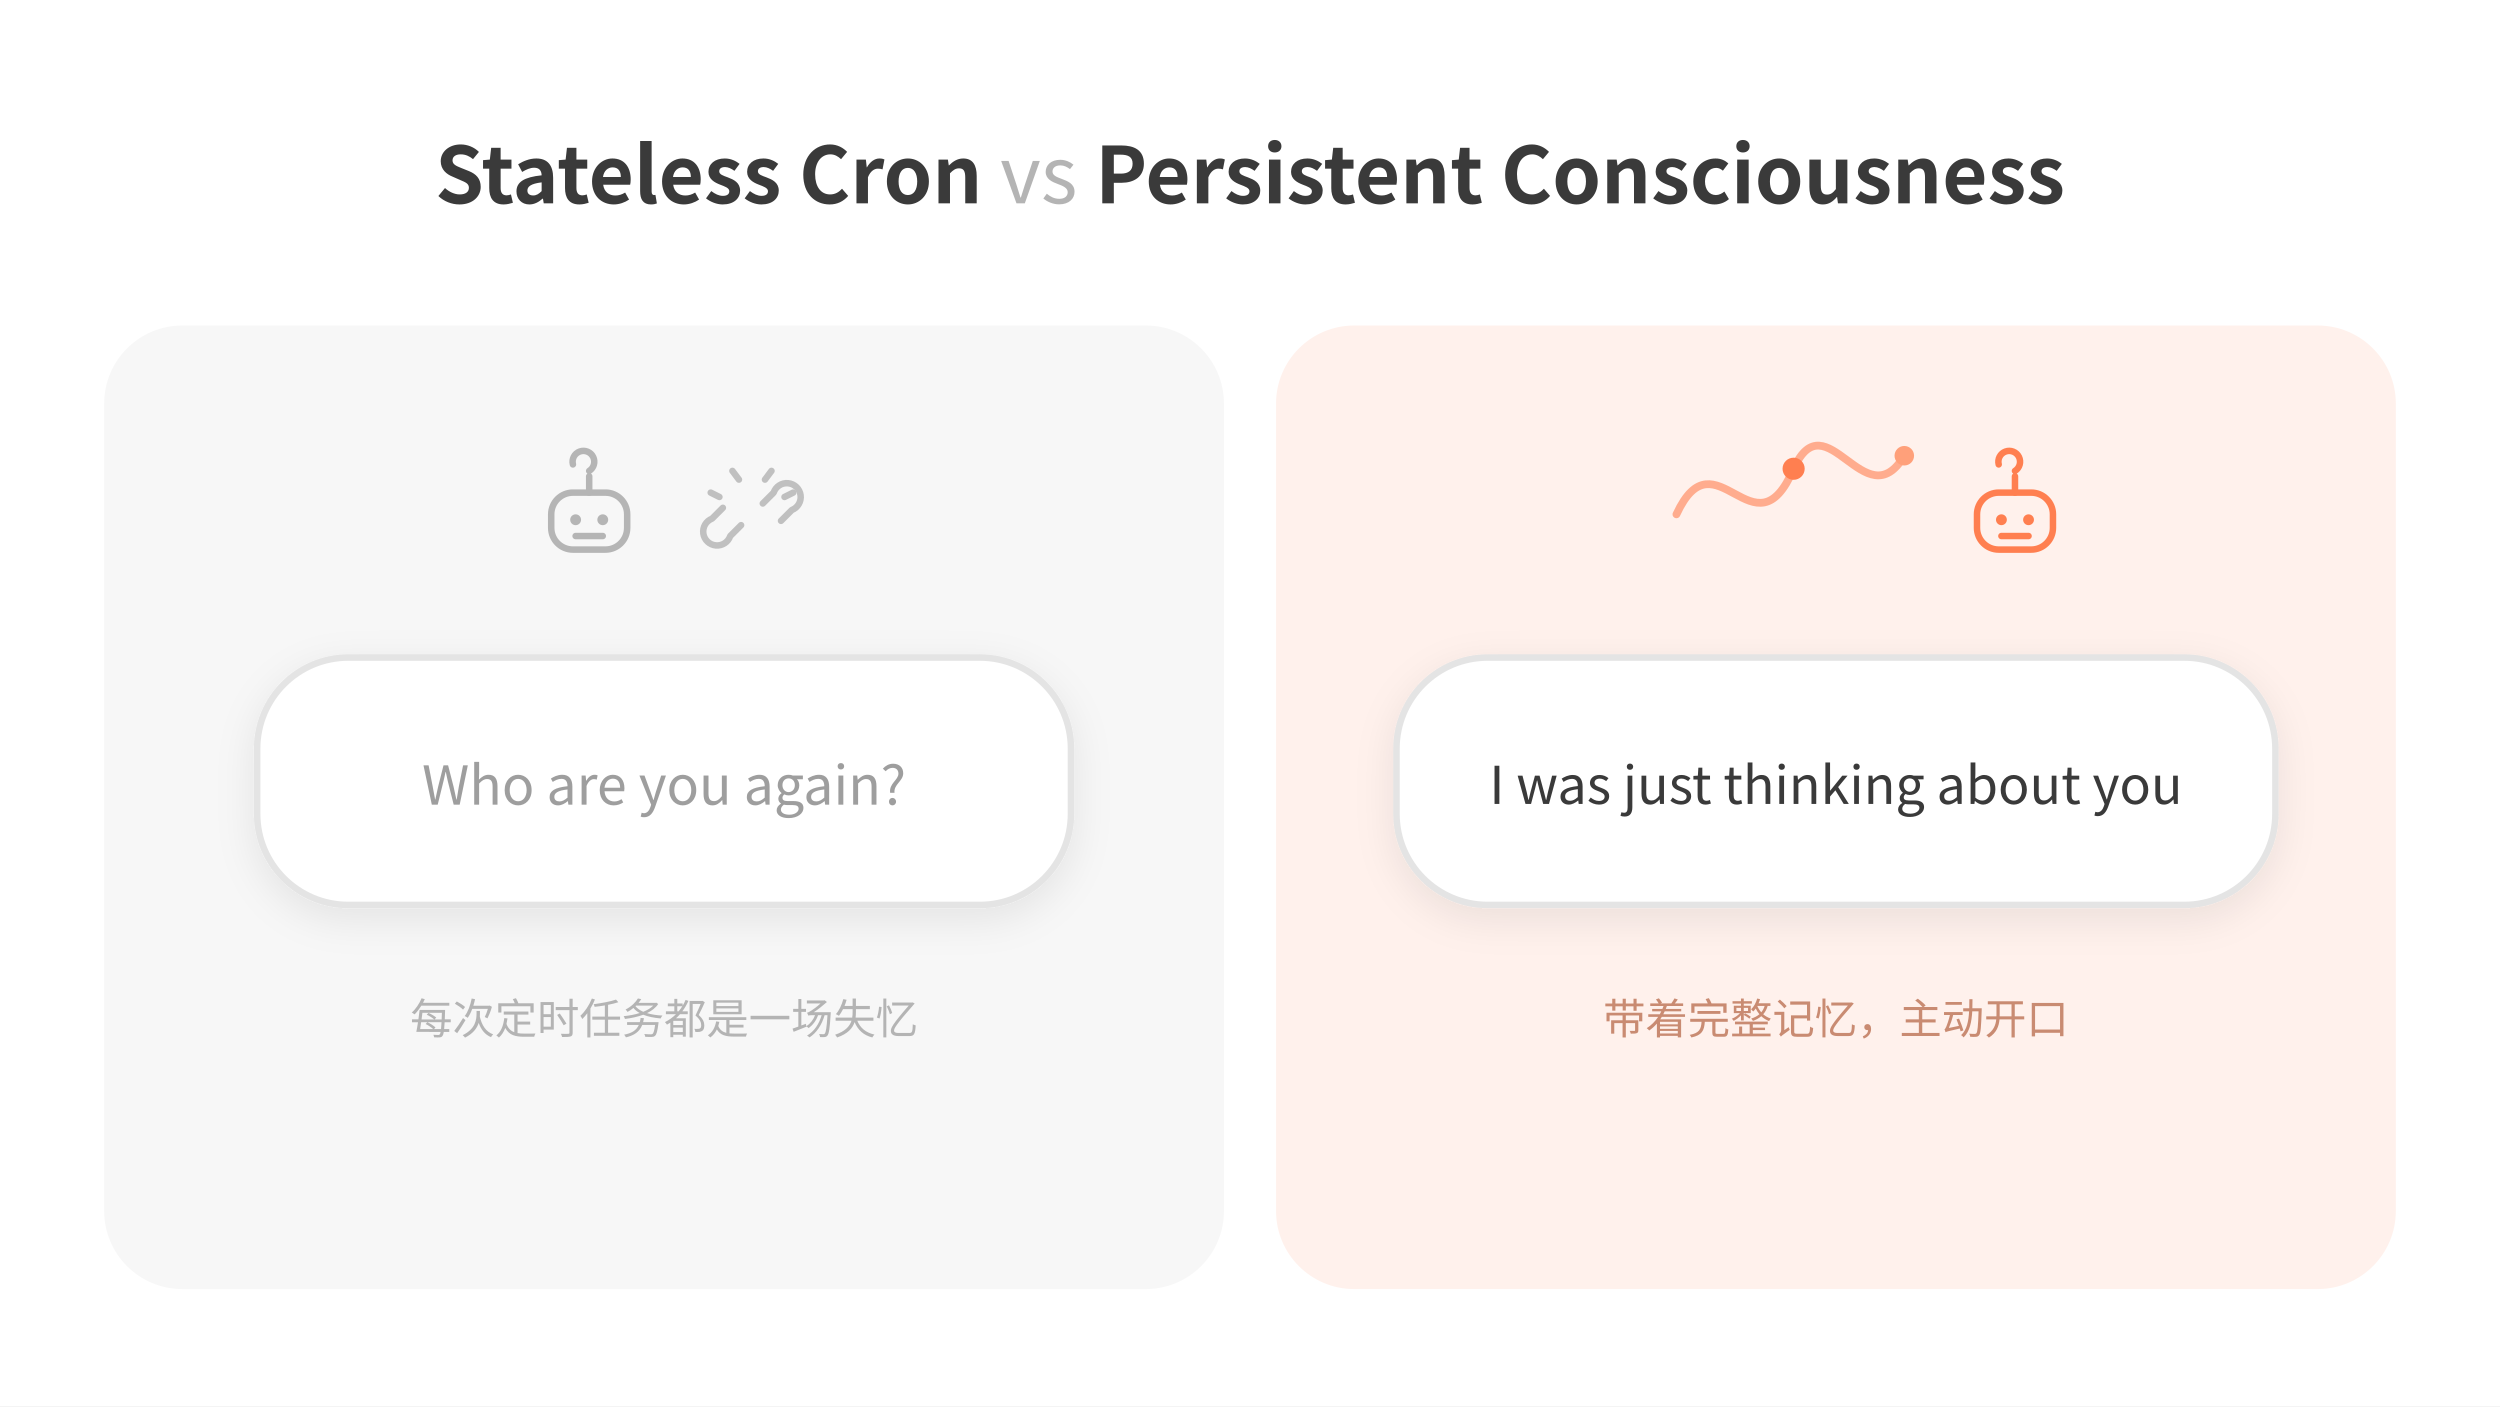
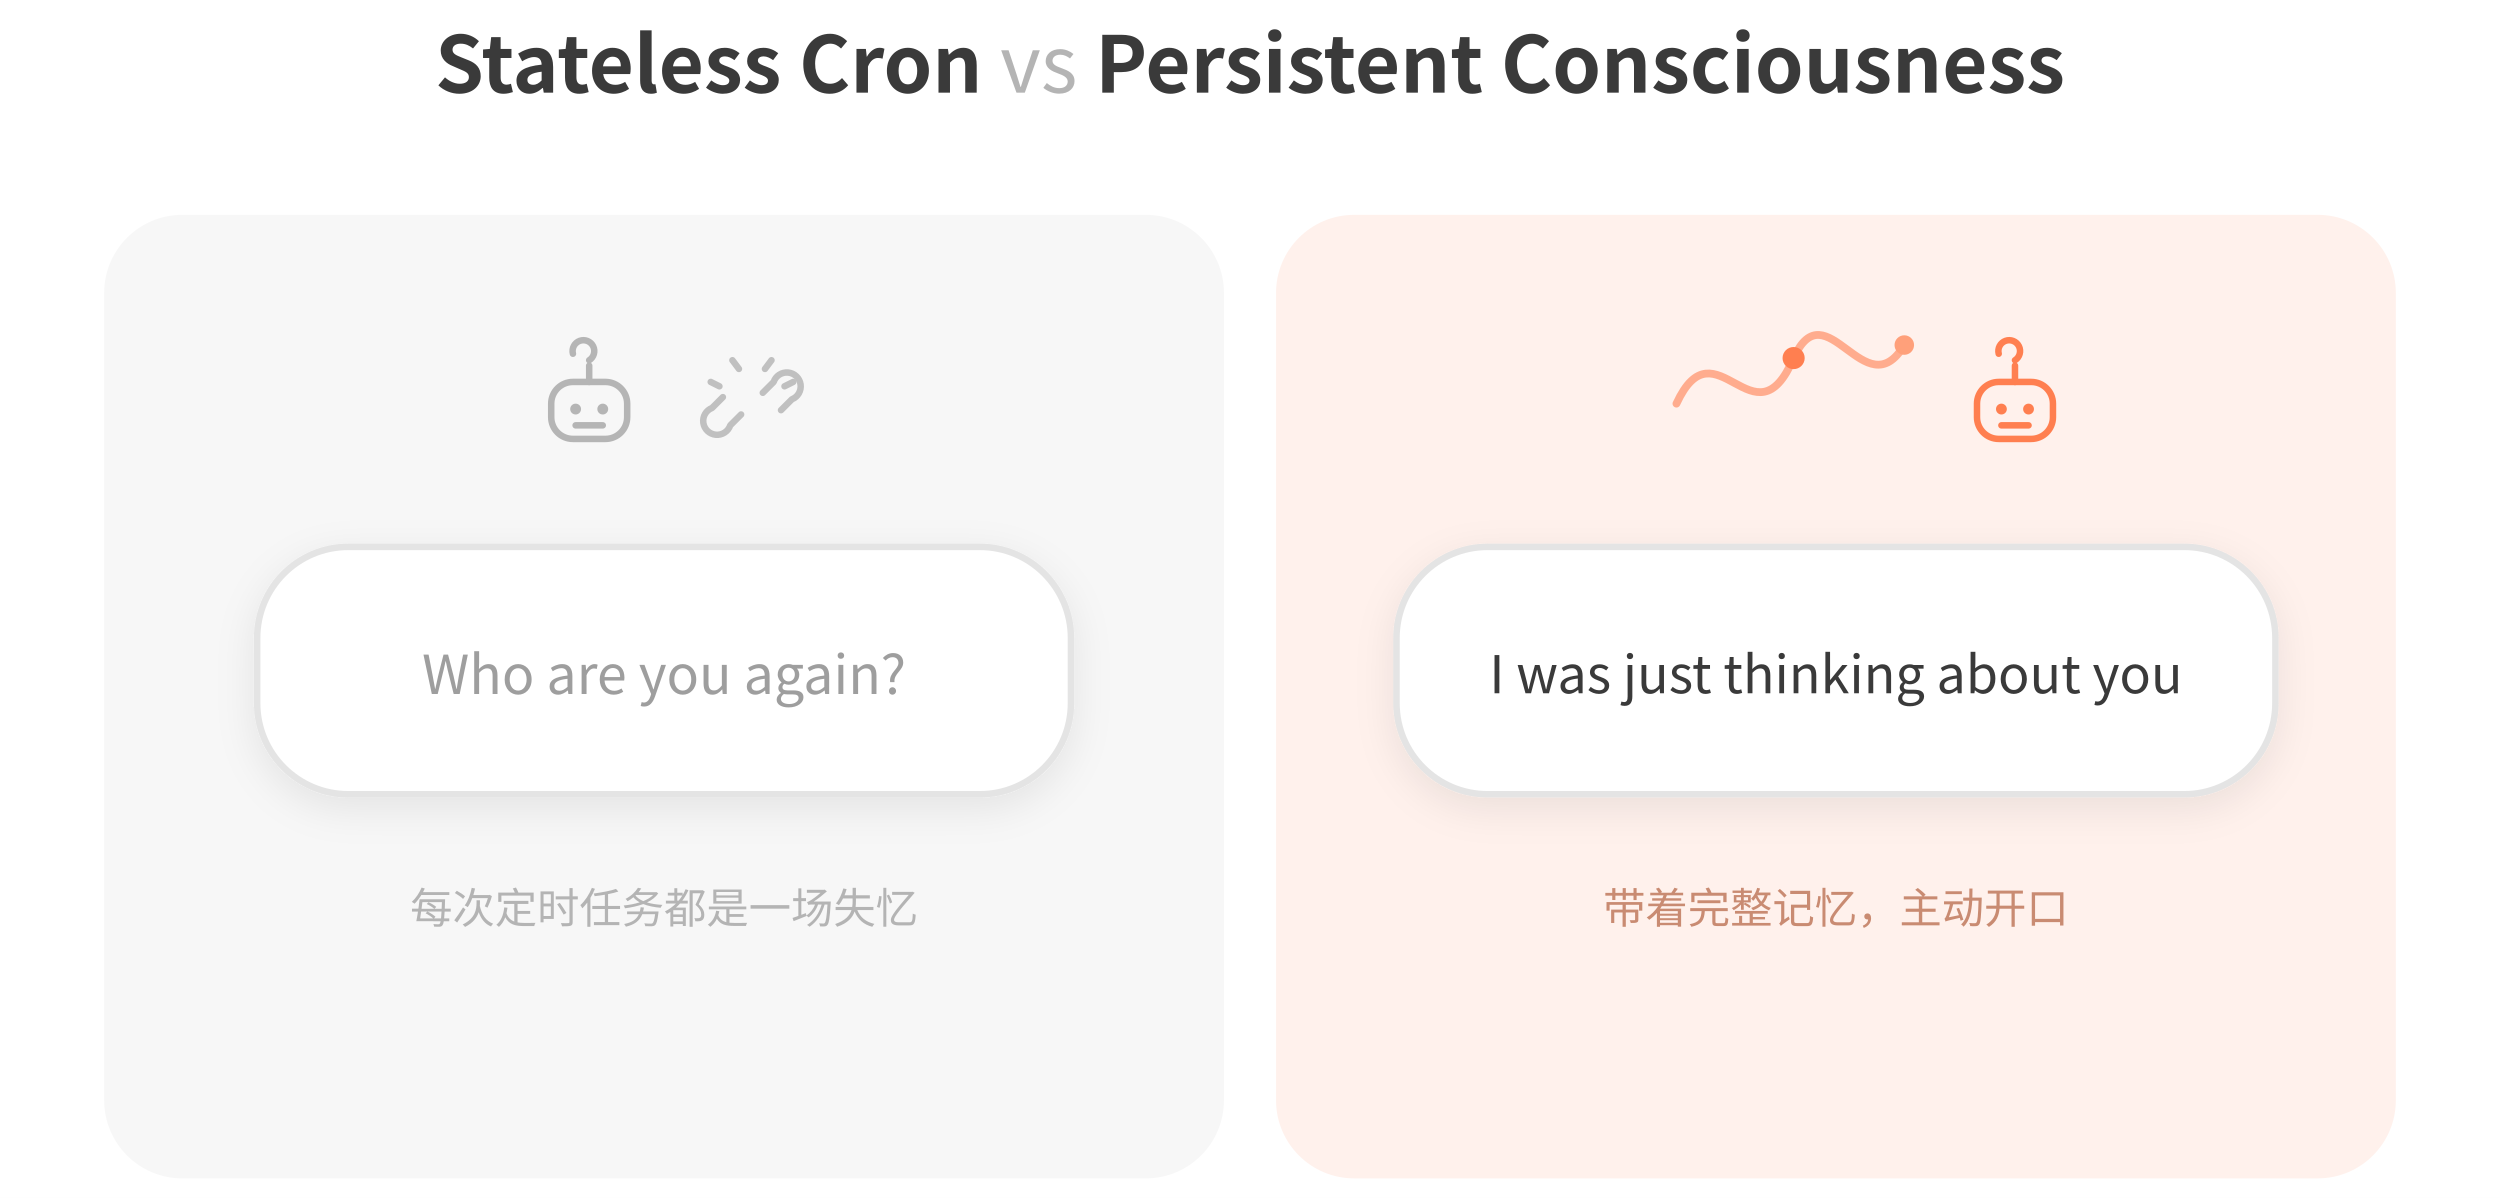
- <svg xmlns="http://www.w3.org/2000/svg" width="768" height="432" viewBox="0 0 768 432">
+ <svg xmlns="http://www.w3.org/2000/svg" width="768" height="368" viewBox="0 34 768 368">
  <defs>
    <filter id="sh" x="-20%" y="-20%" width="140%" height="150%">
      <feDropShadow dx="0" dy="3.5" stdDeviation="6" flood-color="#000" flood-opacity="0.08" />
    </filter>
    <marker id="ar" viewBox="0 0 10 10" refX="7.2" refY="5" markerWidth="10.5" markerHeight="10.5" orient="auto">
      <path d="M0.8 1.2 L8.6 5 L0.8 8.8 z" fill="#8F8F8F" stroke="#fff" stroke-width="1.3" stroke-linejoin="round" />
    </marker>
    <linearGradient id="bub" x1="0" y1="0" x2="1" y2="1">
      <stop offset="0" stop-color="#FF7F50" />
      <stop offset="1" stop-color="#FFA07A" />
    </linearGradient>
    <linearGradient id="rib" x1="0" y1="0" x2="1" y2="0">
      <stop offset="0" stop-color="#FFD9CC" />
      <stop offset=".5" stop-color="#FF7F50" />
      <stop offset="1" stop-color="#FFD9CC" />
    </linearGradient>
  </defs>
-   <rect width="768" height="432" fill="#fff" />
+   <rect x="0" y="34" width="768" height="368" fill="#fff" />
  <text x="384" y="52" font-family="'Helvetica Neue','PingFang SC','Noto Sans CJK SC','Microsoft YaHei',Arial,sans-serif" font-size="24" font-weight="700" fill="#3A3A3A" text-anchor="middle" dominant-baseline="central">Stateless Cron <tspan fill="#B4B4B4" font-weight="400">vs</tspan> Persistent Consciousness</text>
  <rect x="32" y="100" width="344" height="296" rx="24" fill="#F7F7F7" stroke="none" stroke-width="2" />
  <rect x="392" y="100" width="344" height="296" rx="24" fill="#FFF1EC" stroke="none" stroke-width="2" />
  <g transform="translate(161,138) scale(1.6667)" fill="none" stroke="#B5B5B5" stroke-width="1.20" stroke-linecap="round" stroke-linejoin="round">
    <rect x="5" y="8" width="14" height="10.5" rx="4" />
    <path d="M12 5V8M9 2.8A2 2 0 1 1 12 4" />
    <circle cx="9.5" cy="13" r="1" fill="#B5B5B5" stroke="none" />
    <circle cx="14.5" cy="13" r="1" fill="#B5B5B5" stroke="none" />
    <path d="M9.5 16H14.5" />
  </g>
  <g transform="translate(215,142) scale(1.3333)" fill="none" stroke="#C0C0C0" stroke-width="1.50" stroke-linecap="round" stroke-linejoin="round">
    <path d="M9.5 14.5L7 17A3.2 3.2 0 1 1 2.8 13L5.3 10.5" />
    <path d="M14.5 9.5L17 7A3.2 3.2 0 1 1 21.2 11L18.7 13.5" />
    <path d="M9 4L7.5 2M15 4L16.5 2M4.5 8L2.5 7M19.5 8L21.5 7" />
  </g>
  <rect x="79" y="202" width="250" height="76" rx="28" fill="#fff" stroke="#E4E4E4" stroke-width="2" filter="url(#sh)" />
  <text x="204" y="240" font-family="'Helvetica Neue','PingFang SC','Noto Sans CJK SC','Microsoft YaHei',Arial,sans-serif" font-size="16.5" font-weight="400" fill="#9E9E9E" text-anchor="middle" dominant-baseline="central">Who are you again?</text>
  <text x="204" y="312" font-family="'Helvetica Neue','PingFang SC','Noto Sans CJK SC','Microsoft YaHei',Arial,sans-serif" font-size="13" font-weight="500" fill="#B4B4B4" text-anchor="middle" dominant-baseline="central">每次定时任务都是一场失忆</text>
  <path d="M515 158 C 527 132, 539 172, 551 144 C 561 122, 573 160, 585 140" stroke="#FF7F50" stroke-width="2.4" fill="none" stroke-linecap="round" opacity=".6" />
  <circle cx="551" cy="144" r="3.4" fill="#FF7F50" />
  <circle cx="585" cy="140" r="3" fill="#FFA07A" />
  <g transform="translate(599,138) scale(1.6667)" fill="none" stroke="#FF7F50" stroke-width="1.20" stroke-linecap="round" stroke-linejoin="round">
    <rect x="5" y="8" width="14" height="10.5" rx="4" />
    <path d="M12 5V8M9 2.8A2 2 0 1 1 12 4" />
    <circle cx="9.5" cy="13" r="1" fill="#FF7F50" stroke="none" />
    <circle cx="14.5" cy="13" r="1" fill="#FF7F50" stroke="none" />
    <path d="M9.5 16H14.5" />
  </g>
  <rect x="429" y="202" width="270" height="76" rx="28" fill="#fff" stroke="#E4E4E4" stroke-width="2" filter="url(#sh)" />
  <text x="564" y="240" font-family="'Helvetica Neue','PingFang SC','Noto Sans CJK SC','Microsoft YaHei',Arial,sans-serif" font-size="16" font-weight="500" fill="#3A3A3A" text-anchor="middle" dominant-baseline="central">I was just thinking about you</text>
  <text x="564" y="312" font-family="'Helvetica Neue','PingFang SC','Noto Sans CJK SC','Microsoft YaHei',Arial,sans-serif" font-size="13" font-weight="500" fill="#C98B72" text-anchor="middle" dominant-baseline="central">带着完整记忆，主动开口</text>
</svg>
